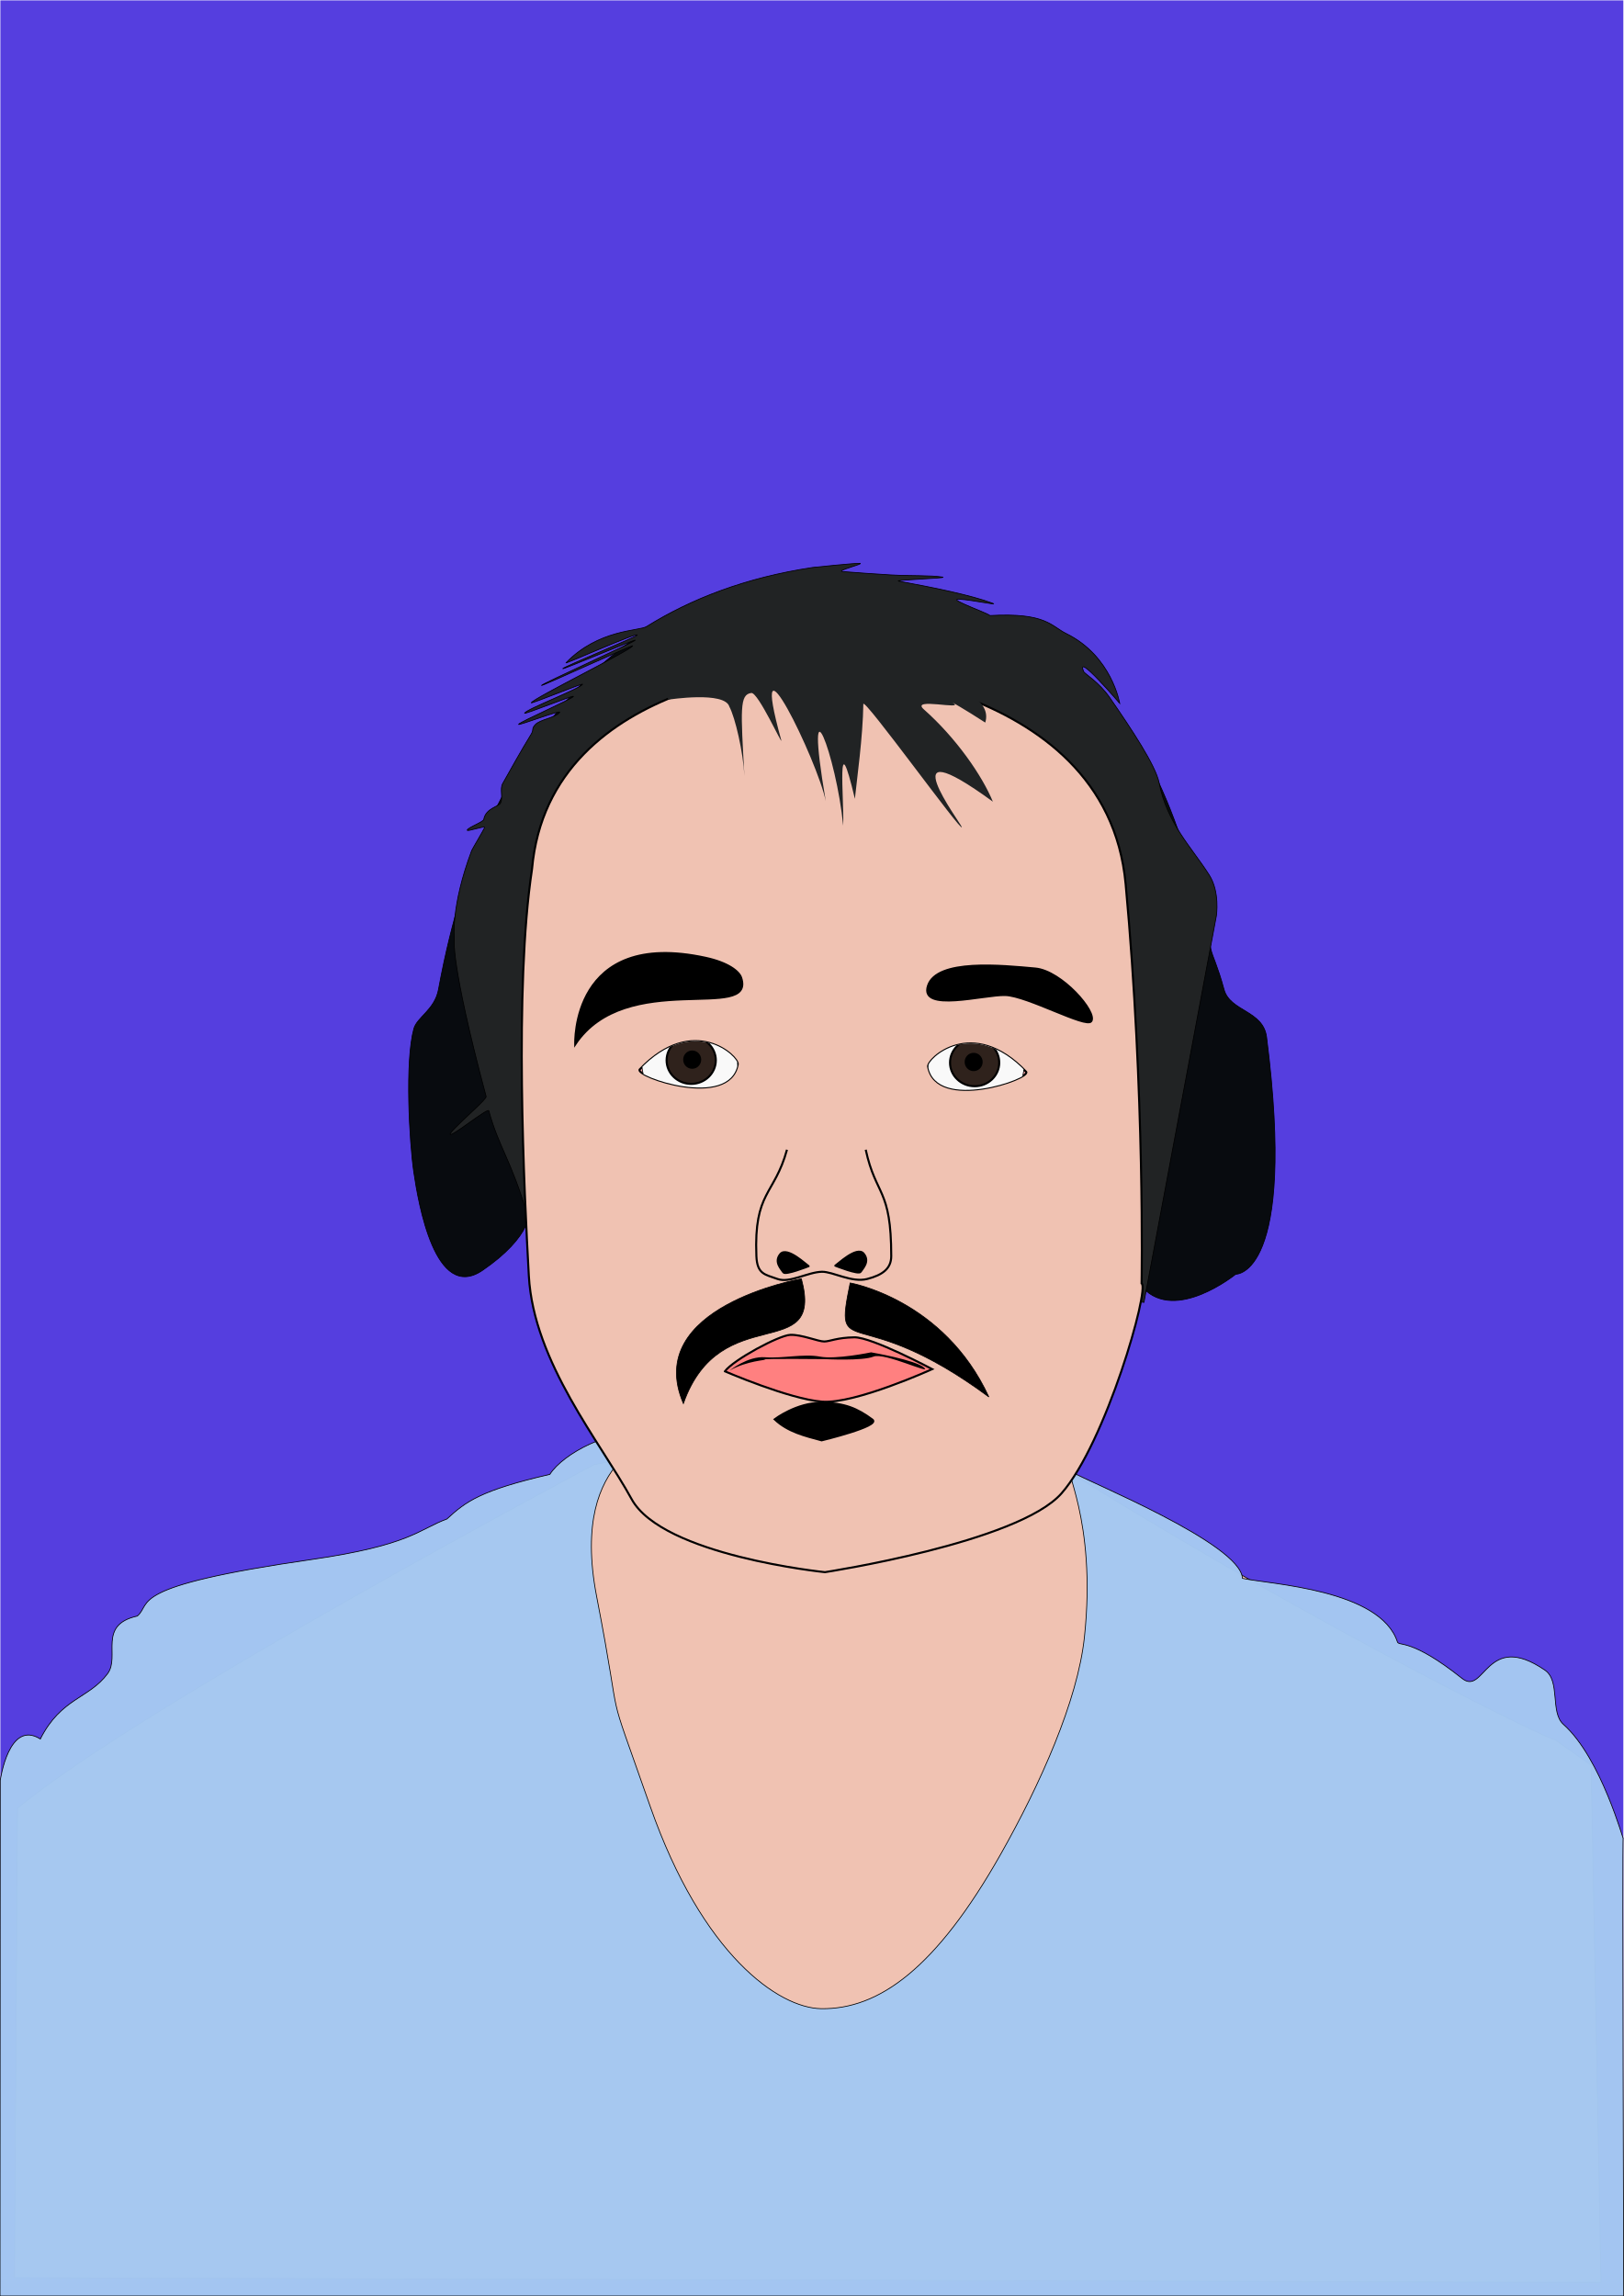
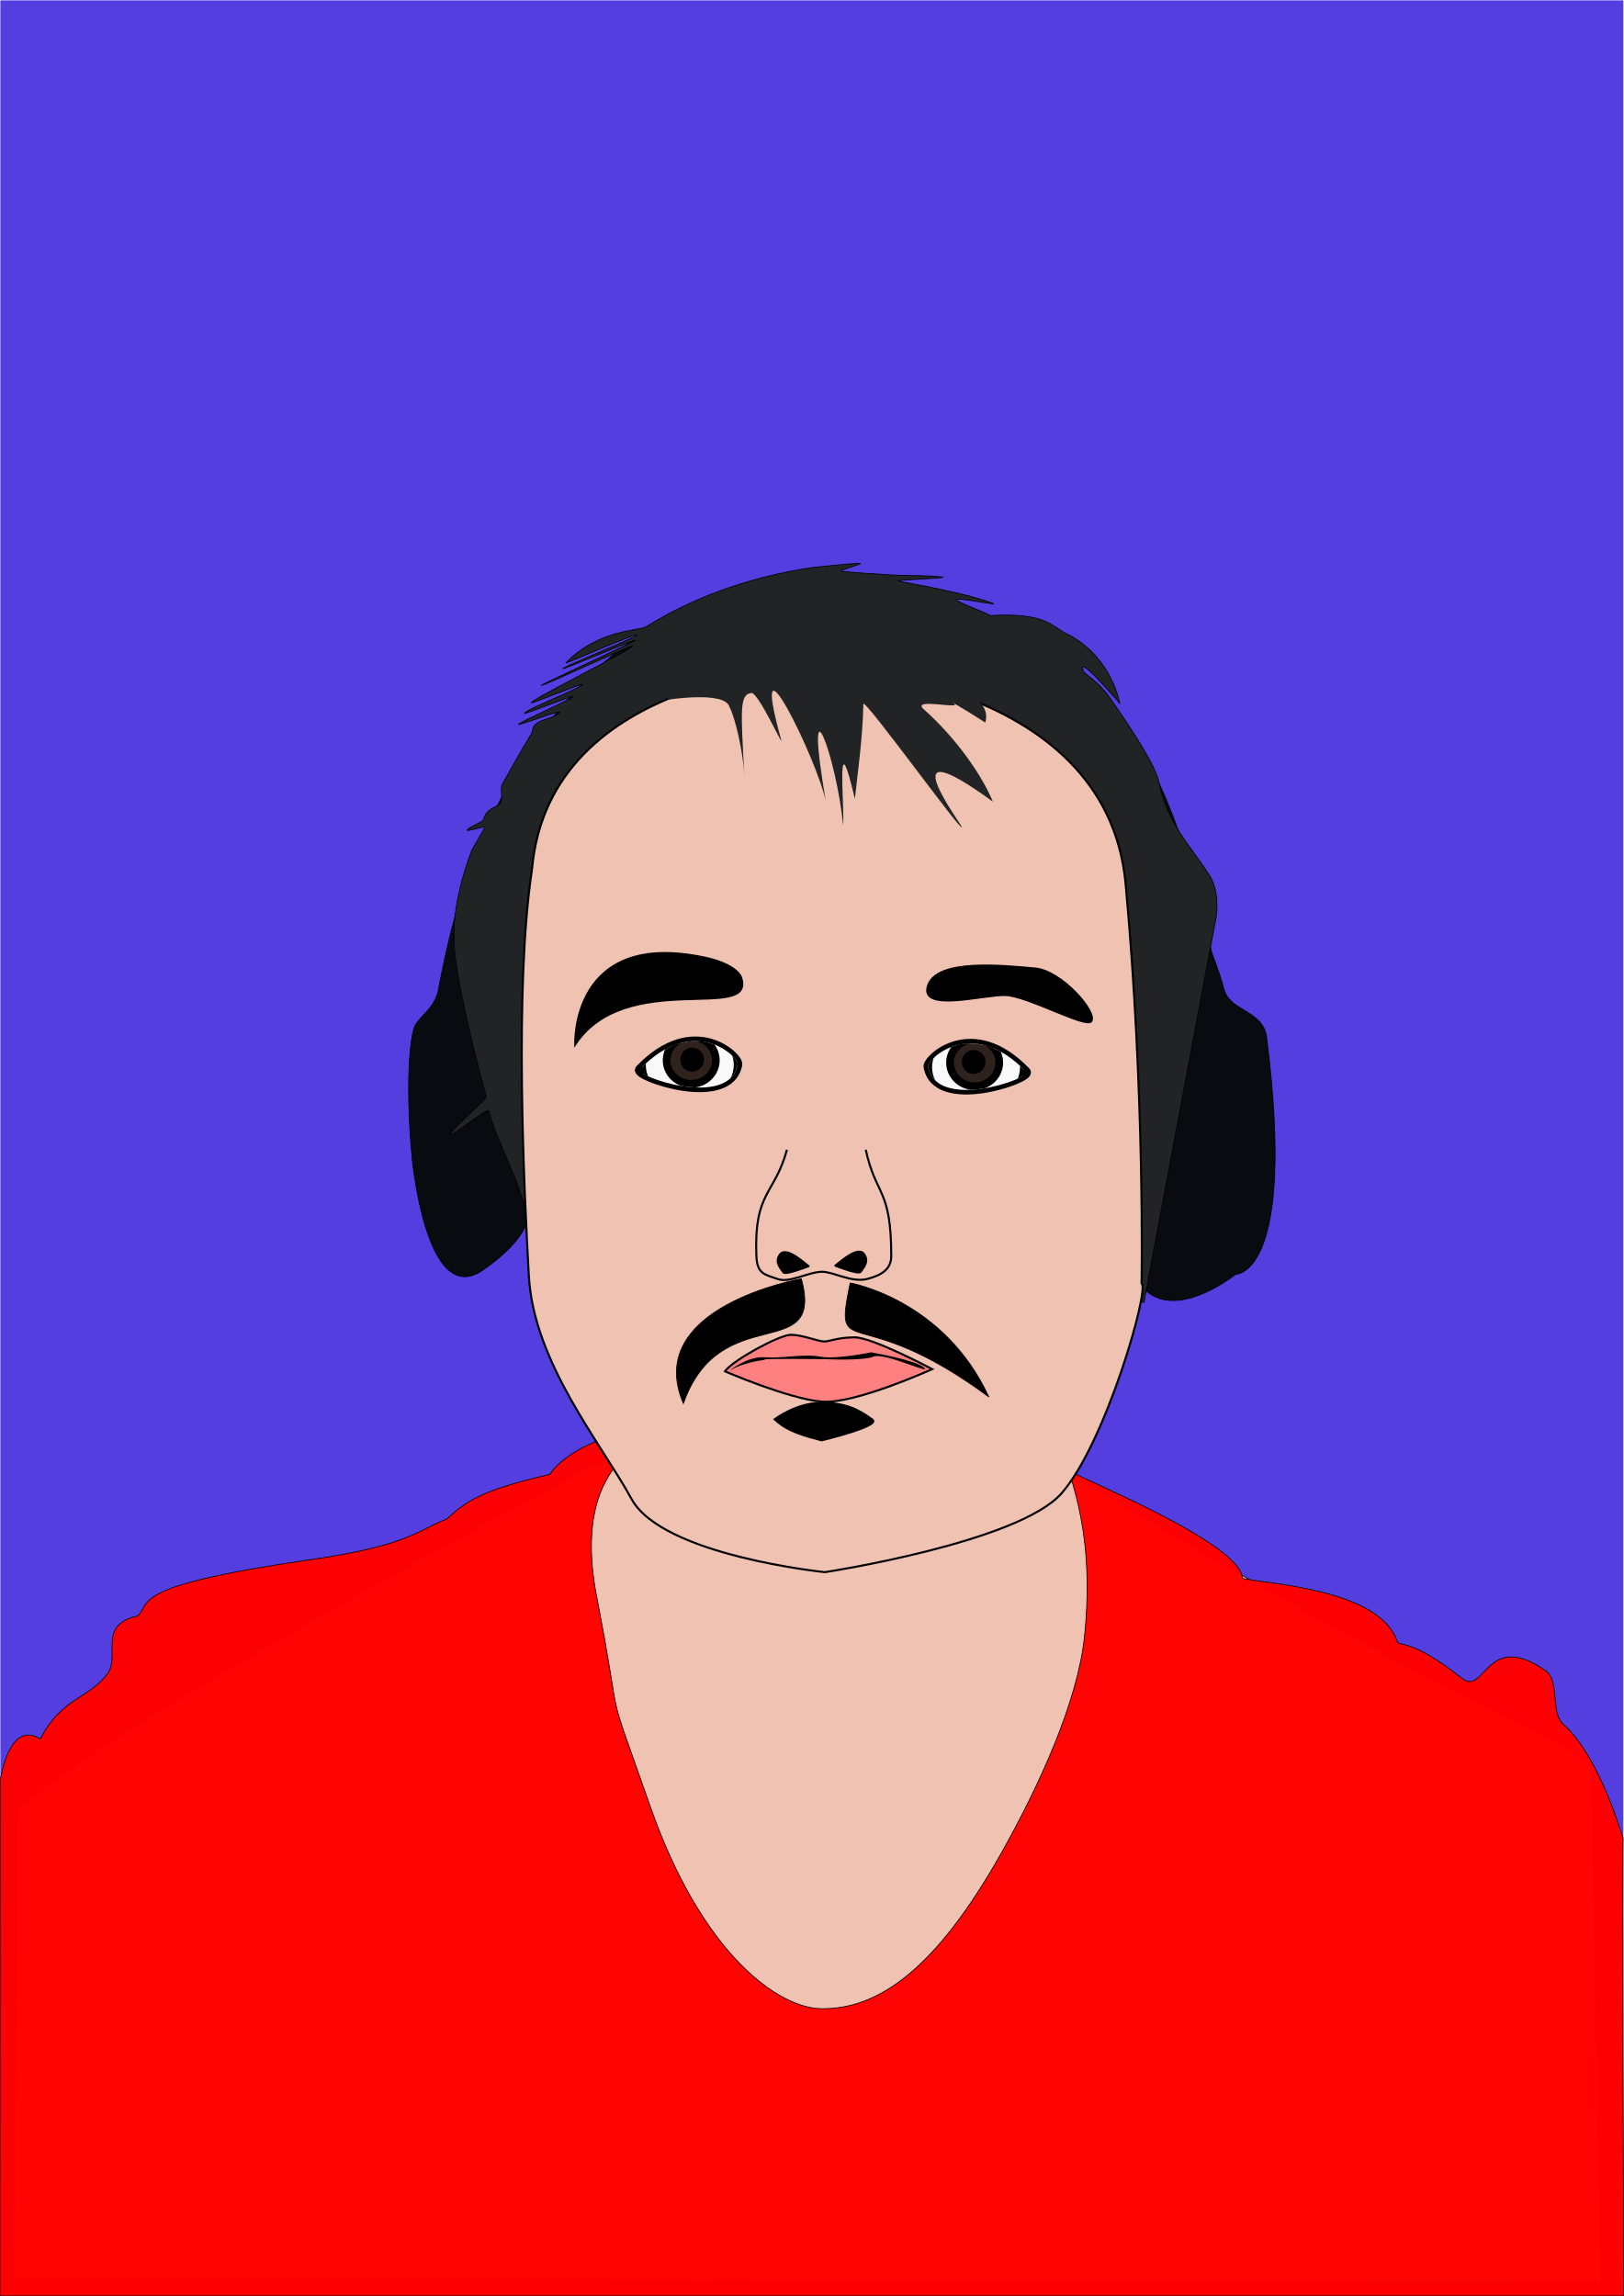
<svg xmlns="http://www.w3.org/2000/svg" width="210mm" height="297mm" viewBox="0 0 210 297" version="1.1" id="svg5" xml:space="preserve">
  <defs id="defs2">
    <clipPath clipPathUnits="userSpaceOnUse" id="clipPath47266">
      <path style="fill:none;fill-opacity:1;stroke:#000000;stroke-width:0.265;stroke-opacity:1" d="m 120.04,137.976 c -0.169,-0.933 5.671,-6.63 12.668,0.661 0.8,0.833 -11.606,5.204 -12.668,-0.661 z" id="path47268" />
    </clipPath>
    <clipPath clipPathUnits="userSpaceOnUse" id="clipPath47266-6">
      <path style="fill:none;fill-opacity:1;stroke:#000000;stroke-width:0.265;stroke-opacity:1" d="m 120.04,137.976 c -0.169,-0.933 5.671,-6.63 12.668,0.661 0.8,0.833 -11.606,5.204 -12.668,-0.661 z" id="path47268-2" />
    </clipPath>
    <style id="style1982">
.portrait-background { 
    display:inline;
    fill:#e3e2e3;
    fill-opacity:1;
    opacity:1;
    stroke:#000000;
    stroke-dasharray:none;
    stroke-opacity:1;
    stroke-width:0.096;
}
</style>
  </defs>
  <g id="layer15" style="display:inline">
    <g id="layer13" style="display:inline">
      <rect id="rect127086" width="209.904" height="296.904" x="0.048" y="0.048" class="portrait-background" style="fill:#553edf;fill-opacity:1;stroke:none" />
    </g>
    <g id="layer14" style="display:inline">
      <path style="display:inline;opacity:1;fill:#f0c2b2;fill-opacity:1;stroke:#000000;stroke-width:0.096;stroke-dasharray:none;stroke-opacity:1" d="m 2.259,233.912 c 16.124,-13.432 74.596,-44.461 74.596,-44.461 0,0 45.123,-9.152 62.439,1.603 32.745,20.34 62.479,34.709 61.741,33.934 l 4.751,3.34 1.283,66.928 -205.202,-0.618 z" id="path83690" />
-       <path style="display:inline;opacity:1;fill:#a4c8f2;fill-opacity:0.979;stroke:#000000;stroke-width:0.096;stroke-dasharray:none;stroke-opacity:1" d="m 0.035,230.296 c 0,0 1.091,-7.914 5.182,-5.348 2.699,-5.332 6.289,-5.203 8.698,-8.45 1.666,-2.246 -1.369,-6.297 3.849,-7.454 1.959,-1.677 -1.63,-3.828 22.472,-7.303 12.875,-1.856 13.883,-3.892 17.566,-5.251 2.433,-2.24 4.326,-3.697 13.312,-5.771 1.724,-2.735 8.091,-5.997 11.737,-5.043 3.647,0.954 -9.419,1.542 -5.686,20.834 3.711,19.178 0.689,9.36 6.936,27.18 6.739,19.223 16.621,26.057 22.096,26.142 7.449,0.115 14.87,-5.18 23.249,-20.02 5.054,-8.951 9.924,-19.75 10.807,-28.04 1.647,-15.466 -3.119,-22.347 -1.519,-21.311 1.6,1.036 21.736,9.182 21.961,13.71 3.649,0.774 17.817,1.43 20.044,8.232 0.219,0.576 1.79,-0.512 8.349,4.705 2.948,2.345 3.102,-6.279 10.72,-1.069 2.04,1.395 0.651,5.466 2.395,7.017 4.914,4.368 7.844,15.384 7.73,14.715 C 209.816,237.074 210,297 210,297 H 0 l 0.035,-66.704 z" id="path84773" />
+       <path style="display:inline;opacity:1;fill:#ff0000;fill-opacity:0.979;stroke:#000000;stroke-width:0.096;stroke-dasharray:none;stroke-opacity:1" d="m 0.035,230.296 c 0,0 1.091,-7.914 5.182,-5.348 2.699,-5.332 6.289,-5.203 8.698,-8.45 1.666,-2.246 -1.369,-6.297 3.849,-7.454 1.959,-1.677 -1.63,-3.828 22.472,-7.303 12.875,-1.856 13.883,-3.892 17.566,-5.251 2.433,-2.24 4.326,-3.697 13.312,-5.771 1.724,-2.735 8.091,-5.997 11.737,-5.043 3.647,0.954 -9.419,1.542 -5.686,20.834 3.711,19.178 0.689,9.36 6.936,27.18 6.739,19.223 16.621,26.057 22.096,26.142 7.449,0.115 14.87,-5.18 23.249,-20.02 5.054,-8.951 9.924,-19.75 10.807,-28.04 1.647,-15.466 -3.119,-22.347 -1.519,-21.311 1.6,1.036 21.736,9.182 21.961,13.71 3.649,0.774 17.817,1.43 20.044,8.232 0.219,0.576 1.79,-0.512 8.349,4.705 2.948,2.345 3.102,-6.279 10.72,-1.069 2.04,1.395 0.651,5.466 2.395,7.017 4.914,4.368 7.844,15.384 7.73,14.715 C 209.816,237.074 210,297 210,297 H 0 l 0.035,-66.704 z" id="path84773" />
    </g>
    <g id="layer1" style="display:inline">
      <path style="display:inline;opacity:1;fill:#080b0f;fill-opacity:1;stroke:#000000;stroke-width:0.096;stroke-dasharray:none;stroke-opacity:0.998" d="m 67.552,155.314 c 1.826,0.99 1.02,4.788 -5.133,9.005 -6.153,4.217 -8.326,-8.765 -8.901,-12.68 -0.574,-3.915 -1.166,-14.333 0.006,-18.572 0.413,-1.494 2.707,-2.465 3.186,-5.072 1.821,-9.899 4.138,-15.749 4.138,-15.749 0,0 12.871,-38.774 43.76,-35.431 30.23,3.271 43.721,7.693 52.021,46.043 0.181,0.837 0.871,2.131 1.681,5.131 0.775,2.871 5.061,2.69 5.505,6.171 3.946,30.971 -3.994,30.669 -3.994,30.669 0,0 -7.773,6.302 -12,1.759 -4.227,-4.543 -80.27,-11.273 -80.27,-11.273 z" id="path47618" />
      <path style="display:inline;opacity:1;fill:#212324;fill-opacity:1;stroke:#000000;stroke-width:0.096;stroke-dasharray:none;stroke-opacity:0.998" d="m 68.196,157.125 c -2.092,-7.111 -3.687,-8.716 -4.975,-13.445 -0.116,-0.425 -4.885,3.458 -4.995,3.05 -0.114,-0.421 4.756,-4.485 4.648,-4.889 -4.745,-17.734 -4.112,-20.52 -4.112,-20.52 0,0 -0.482,-4.035 2.242,-11.303 0.055,-0.148 1.651,-2.835 1.68,-2.992 0.045,-0.24 -2.307,0.602 -2.259,0.356 0.064,-0.333 2.077,-1.047 2.141,-1.391 0.272,-1.465 1.933,-1.639 2.17,-2.109 0.365,-0.726 -0.134,-1.799 0.286,-2.54 1.003,-1.771 2.327,-4.181 3.647,-6.323 0.42,-0.682 0.033,-0.691 0.535,-1.26 0.632,-0.715 2.567,-0.881 3.175,-1.598 0.392,-0.462 -5.439,1.78 -5.308,1.533 0.179,-0.337 6.914,-3.267 7.095,-3.606 0.145,-0.273 -6.466,2.431 -6.316,2.155 0.299,-0.549 7.189,-3.173 7.495,-3.729 0.124,-0.226 -6.763,2.62 -6.636,2.392 0.357,-0.638 12.762,-6.719 13.116,-7.359 0.125,-0.227 -11.926,5.341 -11.798,5.113 0.137,-0.245 12.002,-5.601 12.139,-5.847 0.122,-0.219 -9.509,3.9 -9.384,3.679 0.137,-0.242 9.491,-4.092 9.628,-4.335 0.278,-0.495 -9.438,3.821 -9.208,3.582 4.179,-4.342 9.491,-4.115 10.41,-4.687 5.747,-3.577 12.808,-6.342 21.478,-7.645 0.211,-0.032 5.557,-0.573 6.11,-0.539 0.693,0.043 -3.246,0.988 -2.195,1.067 1.839,0.139 4.076,0.311 6.186,0.43 2.775,0.157 5.148,0.027 6.726,0.288 0.769,0.127 -6.478,0.375 -5.688,0.52 4.382,0.802 9.35,1.802 12.17,2.867 0.941,0.355 -4.167,-0.721 -4.632,-0.497 -0.427,0.205 3.798,1.707 4.284,2.08 7.243,-0.408 7.913,1.378 9.852,2.332 5.908,2.904 6.915,9.031 6.915,9.031 0,0 -5.798,-6.794 -4.651,-4.094 0.101,0.238 1.986,1.366 3.331,3.304 2.848,4.106 5.981,8.845 6.414,11.062 1.033,5.281 4.211,8.338 6.495,11.944 1.39,2.195 0.914,5.261 0.914,5.261 l -9.366,50.009 z" id="path47613" />
      <path style="display:inline;fill:#f0c2b2;fill-opacity:1;stroke:#000000;stroke-width:0.265;stroke-opacity:0.998" d="m 68.81,112.43 c 2.266,-25.582 36.681,-26.14 36.681,-26.14 0,0 37.573,0.83 40.089,28.043 2.517,27.213 2.066,51.68 2.066,51.68 1.09,0.617 -4.629,20.634 -10.349,27.152 -5.606,6.388 -30.604,10.203 -30.604,10.203 0,0 -21.004,-2.131 -25.007,-9.456 -4.003,-7.324 -12.671,-17.685 -13.289,-28.876 -0.6,-10.865 -1.918,-37.268 0.413,-52.607 z" id="path234" />
      <g id="layer11">
        <path style="display:inline;opacity:1;fill:#000000;fill-opacity:1;stroke:#000000;stroke-width:0.096;stroke-dasharray:none;stroke-opacity:0.998" d="m 103.646,165.414 c 0,0 -20.644,3.612 -15.262,16.142 4.773,-13.594 18.291,-4.886 15.262,-16.142 z" id="path47605" />
        <path style="opacity:1;fill:#000000;fill-opacity:1;stroke:#000000;stroke-width:0.096;stroke-dasharray:none;stroke-opacity:0.998" d="m 109.955,165.955 c 0,0 12.095,2.083 17.936,14.746 -17.254,-12.739 -20.129,-4.134 -17.936,-14.746 z" id="path47608" />
        <path style="display:inline;opacity:1;fill:#000000;fill-opacity:1;stroke:#000000;stroke-width:0.296;stroke-dasharray:none;stroke-opacity:1" d="m 100.215,183.596 c 0,0 2.819,-2.14 6.054,-2.117 2.953,0.021 4.605,0.728 6.56,2.179 1.076,0.799 -6.563,2.64 -6.563,2.64 -2.151,-0.582 -4.334,-1.087 -6.051,-2.702 z" id="path131123" />
      </g>
-       <g id="layer7">
+       <g id="layer7" style="display:inline">
        <path style="fill:none;stroke:#000000;stroke-width:0.265;stroke-opacity:1" d="m 101.782,148.725 c -1.63,5.917 -4.294,5.393 -3.955,13.758 0.097,2.395 1.163,2.376 2.723,2.957 1.56,0.581 3.929,-0.892 5.746,-0.93 1.428,-0.029 3.863,1.452 5.872,0.93 2.01,-0.522 3.099,-1.357 3.099,-2.957 4e-5,-8.839 -1.98,-7.694 -3.298,-13.758" id="path1020" />
        <g id="layer8" style="display:inline">
          <path style="display:inline;fill:#000000;stroke:#000000;stroke-width:0.265;stroke-opacity:1" d="m 108.051,163.725 c 0,0 3.003,1.201 3.25,0.792 0.247,-0.409 1.25,-1.339 0.386,-2.36 -0.864,-1.021 -3.43,1.449 -3.636,1.567 z" id="path1972-7" />
          <path style="display:inline;fill:#000000;stroke:#000000;stroke-width:0.265;stroke-opacity:1" d="m 104.566,163.787 c 0,0 -3.003,1.201 -3.25,0.792 -0.247,-0.409 -1.25,-1.339 -0.386,-2.36 0.864,-1.021 3.43,1.449 3.636,1.567 z" id="path1972-7-9" />
        </g>
      </g>
      <g id="layer6">
        <path style="display:inline;fill:#ff8080;stroke:#000000;stroke-width:0.265;stroke-opacity:0.998" d="m 93.756,177.389 c 0,0 8.306,3.589 12.56,3.924 4.255,0.335 14.25,-4.208 14.25,-4.208 0,0 -7.804,-4.153 -10.075,-4.115 -2.272,0.038 -3.119,0.528 -3.888,0.54 -0.769,0.012 -2.931,-0.919 -4.396,-0.859 -1.464,0.061 -7.356,3.227 -8.451,4.717 z" id="path960" />
        <path style="fill:#000000;stroke-width:0.265" d="m 94.37,177.281 c 0,0 2.346,-1.892 4.588,-1.714 2.242,0.178 4.995,-0.479 7.079,-0.083 2.084,0.396 6.624,-0.553 6.624,-0.553 0,0 5.805,0.996 6.872,1.99 1.067,0.994 -5.145,-2.016 -6.562,-1.434 -1.417,0.582 -6.331,0.324 -6.331,0.324 0,0 -7.859,-0.084 -7.725,0.045 0.135,0.129 -2.174,0.116 -4.546,1.425 z" id="path1017" />
      </g>
      <g id="layer3" style="display:inline">
-         <path style="display:inline;fill:#ffaaaa;fill-opacity:1;stroke:#000000;stroke-width:0.265;stroke-dasharray:none;stroke-opacity:1" d="m 95.41,137.673 c 0.169,-0.933 -5.671,-6.63 -12.668,0.661 -0.8,0.833 11.606,5.204 12.668,-0.661 z" id="path47196-3-9" />
-         <g id="g47188-1" clip-path="url(#clipPath47266-6)" style="display:inline" transform="matrix(-1,0,0,1,215.4505,-0.3034384)">
-           <ellipse style="display:inline;opacity:1;fill:#f9f9f9;stroke:#000000;stroke-width:0.096;stroke-dasharray:none;stroke-opacity:0.998" id="path546-6-2" cx="126.237" cy="138.056" rx="6.188" ry="5.108" />
-           <ellipse style="display:inline;fill:#2f221c;fill-opacity:1;stroke:#000000;stroke-width:0.265;stroke-opacity:1" id="path2013-7" cx="126.054" cy="137.46" rx="3.182" ry="3.049" />
-           <ellipse style="display:inline;fill:#000000;stroke:#000000;stroke-width:0.265;stroke-opacity:1" id="path2020-0" ry="1.052" rx="1.033" cy="137.373" cx="125.927" />
+         <path style="display:inline;fill:#ffaaaa;fill-opacity:1;stroke:#000000;stroke-width:1.19;stroke-dasharray:none;stroke-opacity:1" d="m 95.41,137.673 c 0.169,-0.933 -5.671,-6.63 -12.668,0.661 -0.8,0.833 11.606,5.204 12.668,-0.661 z" id="path47196-3-9" />
+         <g id="g47188-1" clip-path="url(#clipPath47266-6)" style="display:inline;stroke-width:0.999;stroke-dasharray:none" transform="matrix(-1,0,0,1,215.4505,-0.3034384)">
+           <ellipse style="display:inline;opacity:1;fill:#f9f9f9;stroke:#000000;stroke-width:0.999;stroke-dasharray:none;stroke-opacity:0.998" id="path546-6-2" cx="126.237" cy="138.056" rx="6.188" ry="5.108" />
+           <ellipse style="display:inline;fill:#2f221c;fill-opacity:1;stroke:#000000;stroke-width:0.999;stroke-dasharray:none;stroke-opacity:1" id="path2013-7" cx="126.054" cy="137.46" rx="3.182" ry="3.049" />
+           <ellipse style="display:inline;fill:#000000;stroke:#000000;stroke-width:0.999;stroke-dasharray:none;stroke-opacity:1" id="path2020-0" ry="1.052" rx="1.033" cy="137.373" cx="125.927" />
        </g>
        <path style="display:inline;fill:#000000;stroke:#000000;stroke-width:0.265;stroke-opacity:1" d="m 74.398,135.089 c 0,0 -0.634,-14.997 16.864,-11.188 2.867,0.624 4.314,1.735 4.589,2.57 1.918,5.829 -14.863,-1.249 -21.453,8.619 z" id="path2004" />
      </g>
      <g id="layer4" style="display:inline">
-         <path style="display:inline;fill:#ffaaaa;fill-opacity:1;stroke:#000000;stroke-width:0.265;stroke-dasharray:none;stroke-opacity:1" d="m 120.04,137.976 c -0.169,-0.933 5.671,-6.63 12.668,0.661 0.8,0.833 -11.606,5.204 -12.668,-0.661 z" id="path47196-3" />
-         <g id="g47188" clip-path="url(#clipPath47266)" style="display:inline">
-           <ellipse style="display:inline;opacity:1;fill:#f9f9f9;stroke:#000000;stroke-width:0.096;stroke-dasharray:none;stroke-opacity:0.998" id="path546-6" cx="126.237" cy="138.056" rx="6.188" ry="5.108" />
-           <ellipse style="display:inline;fill:#2f221c;fill-opacity:1;stroke:#000000;stroke-width:0.265;stroke-opacity:1" id="path2013" cx="126.054" cy="137.46" rx="3.182" ry="3.049" />
-           <ellipse style="display:inline;fill:#000000;stroke:#000000;stroke-width:0.265;stroke-opacity:1" id="path2020" ry="1.052" rx="1.033" cy="137.373" cx="125.927" />
+         <path style="display:inline;fill:#ffaaaa;fill-opacity:1;stroke:#000000;stroke-width:1.19;stroke-dasharray:none;stroke-opacity:1" d="m 120.04,137.976 c -0.169,-0.933 5.671,-6.63 12.668,0.661 0.8,0.833 -11.606,5.204 -12.668,-0.661 z" id="path47196-3" />
+         <g id="g47188" clip-path="url(#clipPath47266)" style="display:inline;stroke-width:0.999;stroke-dasharray:none">
+           <ellipse style="display:inline;opacity:1;fill:#f9f9f9;stroke:#000000;stroke-width:0.999;stroke-dasharray:none;stroke-opacity:0.998" id="path546-6" cx="126.237" cy="138.056" rx="6.188" ry="5.108" />
+           <ellipse style="display:inline;fill:#2f221c;fill-opacity:1;stroke:#000000;stroke-width:0.999;stroke-dasharray:none;stroke-opacity:1" id="path2013" cx="126.054" cy="137.46" rx="3.182" ry="3.049" />
+           <ellipse style="display:inline;fill:#000000;stroke:#000000;stroke-width:0.999;stroke-dasharray:none;stroke-opacity:1" id="path2020" ry="1.052" rx="1.033" cy="137.373" cx="125.927" />
        </g>
        <path style="display:inline;fill:#000000;stroke:#000000;stroke-width:0.265;stroke-opacity:1" d="m 141.13,132.102 c 0.82,-1.161 -3.842,-6.513 -7.235,-6.816 -4.279,-0.382 -12.72,-1.265 -13.869,2.222 -1.149,3.486 7.268,1.115 10,1.199 2.858,0.088 10.453,4.318 11.104,3.396 z" id="path2011" />
      </g>
      <path style="display:inline;opacity:1;fill:#212324;fill-opacity:1;stroke:none;stroke-width:0.096;stroke-dasharray:none;stroke-opacity:0.998" d="m 86.479,90.499 c 0,0 7.272,-1.13 7.856,0.919 0.751,1.405 1.787,5.866 1.944,8.982 -0.474,-8.596 -0.648,-10.572 0.898,-10.76 0.883,-0.107 4.135,7.076 3.865,6.103 -4.464,-16.103 4.7,2.668 5.757,7.884 -2.939,-17.282 1.392,-5.838 2.255,3.178 0.14,-3.303 -0.939,-13.847 1.511,-3.473 0.267,-2.601 1.035,-7.978 1.093,-12.256 0.013,-0.996 12.858,16.825 12.733,15.912 -0.061,-0.445 -9.83,-13.383 4.02,-3.288 -1.392,-3.395 -4.772,-8.263 -8.929,-11.942 -1.822,-1.613 5.394,0.167 3.787,-0.83 -0.495,-0.307 1.549,0.848 4.157,2.54 1.771,-5.709 -16.337,-7.392 -16.344,-7.421 -2.518,-5.859 -27.013,2.133 -24.602,4.452 z" id="path83571" />
    </g>
  </g>
</svg>
